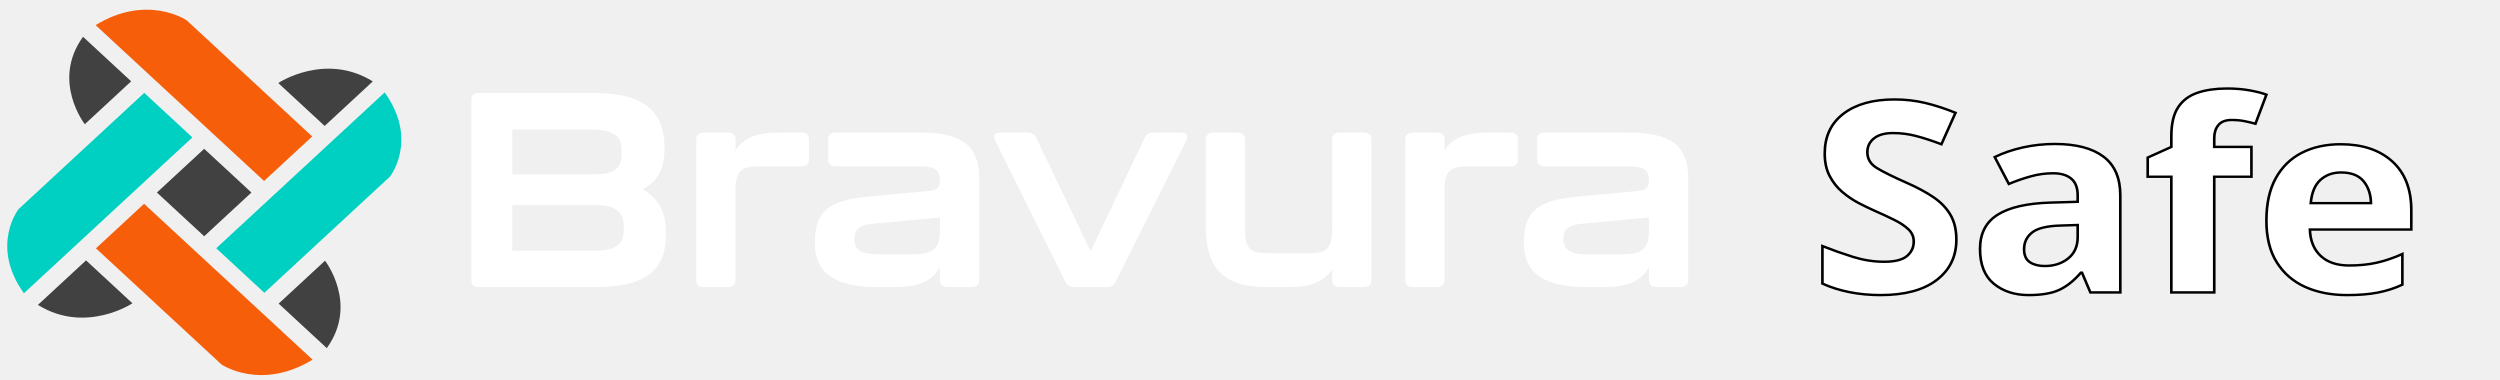
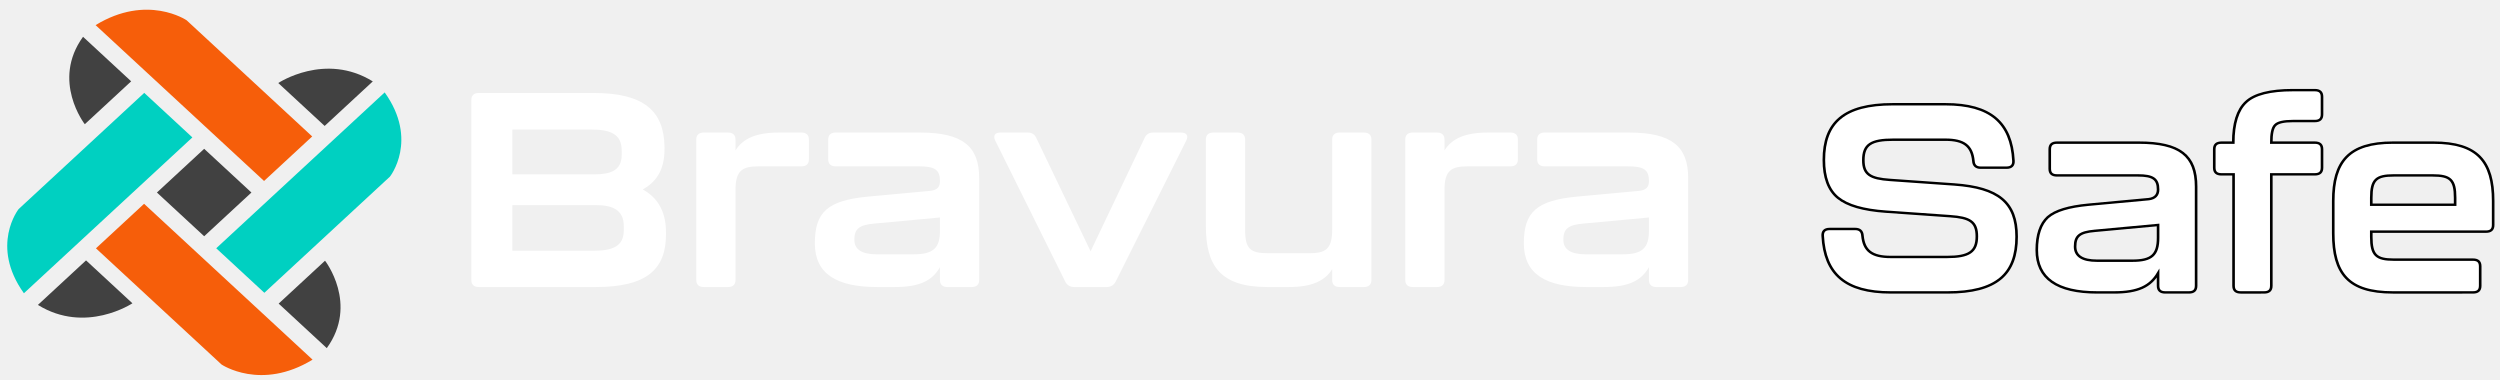
<svg xmlns="http://www.w3.org/2000/svg" id="Layer_1" data-name="Layer 1" viewBox="0 0 547 83" version="1.1">
  <defs id="defs208">
    <style id="style206">.cls-1{fill:#fff;fill-rule:evenodd;}</style>
    <rect x="780.165" y="254.545" width="544.353" height="143.251" id="rect531" />
  </defs>
  <path fill-rule="nonzero" fill="#000000" fill-opacity="1" d="m 129.786,54.865 c 4.033,0 6.697,-0.842 6.697,-4.45 v -0.964 c 0,-3.548 -2.535,-4.57 -6.045,-4.57 H 112.104 v 9.984 z m 0.327,-16.721 c 3.381,0 5.916,-0.781 5.916,-4.27 v -0.961 c 0,-3.611 -2.535,-4.573 -6.697,-4.573 H 112.104 v 9.804 z m -26.983,23.158 v -39.456 c 0,-0.964 0.583,-1.503 1.625,-1.503 h 25.163 c 10.988,0 15.343,3.97 15.475,11.726 v 0.603 c 0,4.992 -2.213,7.337 -4.748,8.781 2.601,1.445 5.072,4.089 5.072,9.323 v 0.542 c 0,7.698 -4.357,11.487 -15.346,11.487 h -25.616 c -1.042,0 -1.625,-0.542 -1.625,-1.503" id="path2" style="fill:#ffffff;stroke-width:0.739" />
  <path fill-rule="nonzero" fill="#000000" fill-opacity="1" d="m 175.364,29.001 c 1.039,0 1.625,0.542 1.625,1.503 v 4.392 c 0,0.961 -0.586,1.503 -1.625,1.503 h -9.364 c -3.511,0 -5.072,0.845 -5.072,5.114 v 19.788 c 0,0.961 -0.583,1.503 -1.625,1.503 h -5.33 c -1.042,0 -1.628,-0.542 -1.628,-1.503 v -30.797 c 0,-0.961 0.586,-1.503 1.628,-1.503 h 5.33 c 1.042,0 1.625,0.542 1.625,1.503 v 2.409 c 1.562,-2.528 4.424,-3.911 9.43,-3.911 z m 0,0" id="path4" style="fill:#ffffff;stroke-width:0.739" />
  <path fill-rule="nonzero" fill="#000000" fill-opacity="1" d="m 199.875,55.645 c 4.291,0 5.787,-1.322 5.787,-5.173 v -2.886 l -14.304,1.325 c -3.448,0.3 -4.424,1.203 -4.424,3.548 0,2.164 1.691,3.186 4.943,3.186 z m -21.586,-2.403 c 0,-6.859 2.796,-9.384 11.637,-10.226 l 13.655,-1.264 c 1.559,-0.181 2.081,-0.9 2.081,-2.164 0,-2.467 -1.171,-3.189 -4.553,-3.189 h -18.271 c -1.039,0 -1.625,-0.542 -1.625,-1.503 v -4.389 c 0,-0.964 0.586,-1.506 1.625,-1.506 h 18.466 c 9.364,0 12.94,3.067 12.94,9.926 v 22.374 c 0,0.961 -0.586,1.503 -1.628,1.503 h -5.33 c -1.039,0 -1.625,-0.542 -1.625,-1.503 v -2.828 c -1.691,2.886 -4.291,4.331 -9.949,4.331 h -3.772 c -8.712,0 -13.652,-2.767 -13.652,-9.562" id="path6" style="fill:#ffffff;stroke-width:0.739" />
  <path fill-rule="nonzero" fill="#000000" fill-opacity="1" d="M 233.098,61.66 217.752,30.746 c -0.52,-1.083 -0.063,-1.745 1.171,-1.745 h 5.916 c 0.91,0 1.496,0.361 1.886,1.145 l 11.898,24.838 11.835,-24.838 c 0.387,-0.783 0.973,-1.145 1.883,-1.145 h 6.048 c 1.234,0 1.691,0.661 1.171,1.745 l -15.475,30.914 c -0.39,0.722 -1.039,1.145 -1.952,1.145 h -7.087 c -0.91,0 -1.559,-0.422 -1.949,-1.145" id="path8" style="fill:#ffffff;stroke-width:0.739" />
  <path fill-rule="nonzero" fill="#000000" fill-opacity="1" d="m 293.108,29.001 h 5.33 c 1.039,0 1.625,0.542 1.625,1.503 v 30.797 c 0,0.961 -0.586,1.503 -1.625,1.503 h -5.33 c -1.042,0 -1.628,-0.542 -1.628,-1.503 v -2.409 c -1.559,2.528 -4.421,3.911 -9.427,3.911 h -4.745 c -10.406,0 -13.46,-4.753 -13.46,-13.351 V 30.504 c 0,-0.961 0.586,-1.503 1.625,-1.503 h 5.333 c 1.039,0 1.625,0.542 1.625,1.503 v 19.791 c 0,4.209 1.171,5.112 5.072,5.112 h 8.907 c 3.511,0 5.069,-0.783 5.069,-5.112 V 30.504 c 0,-0.961 0.586,-1.503 1.628,-1.503" id="path10" style="fill:#ffffff;stroke-width:0.739" />
  <path fill-rule="nonzero" fill="#000000" fill-opacity="1" d="m 330.49,29.001 c 1.042,0 1.625,0.542 1.625,1.503 v 4.392 c 0,0.961 -0.583,1.503 -1.625,1.503 h -9.364 c -3.511,0 -5.069,0.845 -5.069,5.114 v 19.788 c 0,0.961 -0.586,1.503 -1.628,1.503 h -5.33 c -1.039,0 -1.625,-0.542 -1.625,-1.503 v -30.797 c 0,-0.961 0.586,-1.503 1.625,-1.503 h 5.33 c 1.042,0 1.628,0.542 1.628,1.503 v 2.409 c 1.559,-2.528 4.421,-3.911 9.427,-3.911 z m 0,0" id="path12" style="fill:#ffffff;stroke-width:0.739" />
  <path fill-rule="nonzero" fill="#000000" fill-opacity="1" d="m 355.001,55.645 c 4.291,0 5.787,-1.322 5.787,-5.173 v -2.886 l -14.304,1.325 c -3.448,0.3 -4.421,1.203 -4.421,3.548 0,2.164 1.688,3.186 4.94,3.186 z m -21.586,-2.403 c 0,-6.859 2.796,-9.384 11.637,-10.226 l 13.655,-1.264 c 1.562,-0.181 2.081,-0.9 2.081,-2.164 0,-2.467 -1.171,-3.189 -4.553,-3.189 h -18.271 c -1.039,0 -1.625,-0.542 -1.625,-1.503 v -4.389 c 0,-0.964 0.586,-1.506 1.625,-1.506 h 18.466 c 9.364,0 12.94,3.067 12.94,9.926 v 22.374 c 0,0.961 -0.586,1.503 -1.628,1.503 h -5.33 c -1.039,0 -1.625,-0.542 -1.625,-1.503 v -2.828 c -1.691,2.886 -4.291,4.331 -9.949,4.331 h -3.769 c -8.715,0 -13.655,-2.767 -13.655,-9.562" id="path14" style="fill:#ffffff;stroke-width:0.739" />
  <path fill-rule="nonzero" fill="#00d0c1" fill-opacity="1" d="M 84.169,20.22 47.309,54.32 57.841,64.063 85.319,38.644 c 0,0 6.318,-7.973 -1.15,-18.424" id="path32" style="stroke-width:0.739" />
  <path fill-rule="nonzero" fill="#f65e0a" fill-opacity="1" d="M 20.915,5.496 57.775,39.597 68.307,29.854 40.829,4.435 c 0,0 -8.616,-5.848 -19.913,1.061" id="path34" style="stroke-width:0.739" />
  <path fill-rule="nonzero" fill="#f65e0a" fill-opacity="1" d="M 68.388,78.692 31.525,44.591 20.994,54.334 48.472,79.753 c 0,0 8.619,5.848 19.916,-1.061" id="path36" style="stroke-width:0.739" />
  <path fill-rule="nonzero" fill="#00d0c1" fill-opacity="1" d="M 5.23,64.165 42.09,30.065 31.558,20.323 4.08,45.742 c 0,0 -6.318,7.97 1.15,18.424" id="path38" style="stroke-width:0.739" />
  <path fill-rule="nonzero" fill="#414141" fill-opacity="1" d="m 71.502,76.172 -10.532,-9.743 10.147,-9.387 c 0,0 7.373,9.476 0.384,19.129" id="path40" style="stroke-width:0.739" />
  <path fill-rule="nonzero" fill="#414141" fill-opacity="1" d="m 81.566,17.811 -10.532,9.743 -10.15,-9.387 c 0,0 10.246,-6.82 20.682,-0.356" id="path42" style="stroke-width:0.739" />
  <path fill-rule="nonzero" fill="#414141" fill-opacity="1" d="m 18.168,8.049 10.532,9.743 -10.147,9.387 c 0,0 -7.373,-9.476 -0.384,-19.129" id="path44" style="stroke-width:0.739" />
  <path fill-rule="nonzero" fill="#414141" fill-opacity="1" d="m 8.294,66.716 10.532,-9.743 10.147,9.387 c 0,0 -10.243,6.82 -20.679,0.356" id="path46" style="stroke-width:0.739" />
  <path fill-rule="nonzero" fill="#414141" fill-opacity="1" d="M 44.673,51.689 34.333,42.125 44.673,32.56 55.012,42.125 Z m 0,0" id="path48" style="stroke-width:0.739" />
-   <text xml:space="preserve" transform="matrix(0.5765904,0,0,0.53338,-53.99105,-125.3814)" id="text529" style="font-style:normal;font-variant:normal;font-weight:bold;font-stretch:normal;font-size:109.333px;font-family:Kallisto;-inkscape-font-specification:'Kallisto, Bold';font-variant-ligatures:normal;font-variant-caps:normal;font-variant-numeric:normal;font-variant-east-asian:normal;white-space:pre;shape-inside:url(#rect531);display:inline;fill:#ffffff;stroke:#000000">
-     <tspan x="780.166" y="355.022" id="tspan389">Safe</tspan>
-   </text>
+   <g aria-label="Safe" transform="matrix(0.5765904,0,0,0.53338,-53.99105,-125.3814)" id="text529" style="font-weight:bold;font-size:109.333px;font-family:Kallisto;-inkscape-font-specification:'Kallisto, Bold';white-space:pre;shape-inside:url(#rect531);display:inline;fill:#ffffff;stroke:#000000">
+     <path d="m 832.646,355.022 c 18.696,0 26.24,-7.544 26.24,-22.851 0,-14.104 -6.888,-20.117 -23.616,-21.429 l -24.381,-1.859 c -7.544,-0.547 -10.168,-2.296 -10.168,-8.091 0,-6.451 2.952,-8.419 11.371,-8.419 h 19.789 c 6.997,0 10.059,2.515 10.605,8.747 0.109,1.859 1.093,2.733 2.733,2.733 h 9.84 c 1.859,0 2.733,-0.984 2.624,-2.843 -0.765,-15.635 -8.747,-23.179 -25.803,-23.179 h -20.008 c -18.477,0 -26.131,7.544 -26.131,22.851 0,7.107 1.749,12.355 5.357,15.525 3.608,3.171 9.621,5.029 18.149,5.685 l 24.381,1.859 c 7.544,0.547 10.168,2.296 10.168,8.309 0,6.232 -2.952,8.419 -11.261,8.419 h -21.429 c -7.107,0 -10.168,-2.515 -10.715,-8.747 -0.109,-1.859 -1.093,-2.733 -2.733,-2.733 h -9.731 c -1.859,0 -2.733,0.984 -2.624,2.843 0.765,15.635 8.637,23.179 25.803,23.179 z" id="path2173" />
+     <path d="m 895.84,355.022 c 9.184,0 13.776,-2.515 16.728,-7.872 v 5.139 c 0,1.859 0.875,2.733 2.733,2.733 h 8.965 c 1.859,0 2.733,-0.875 2.733,-2.733 v -40.672 c 0,-12.683 -6.123,-18.04 -21.757,-18.04 h -31.051 c -1.859,0 -2.733,0.875 -2.733,2.733 v 7.981 c 0,1.859 0.875,2.733 2.733,2.733 h 30.723 c 5.685,0 7.653,1.421 7.653,5.795 0,2.296 -1.203,3.608 -3.499,3.936 l -22.96,2.296 c -7.435,0.765 -12.573,2.405 -15.416,5.139 -2.733,2.733 -4.155,7.216 -4.155,13.448 0,11.589 7.653,17.384 22.96,17.384 z m -6.451,-13.011 c -5.576,0 -8.309,-1.968 -8.309,-5.795 0,-4.373 1.749,-5.904 7.435,-6.451 l 24.053,-2.405 v 5.248 c 0,6.997 -2.405,9.403 -9.731,9.403 z" id="path2175" />
+     <path d="m 952.803,355.022 c 1.859,0 2.733,-0.875 2.733,-2.733 v -45.701 h 16.509 c 1.859,0 2.733,-0.875 2.733,-2.733 v -7.544 c 0,-1.859 -0.875,-2.733 -2.733,-2.733 h -16.509 c 0,-3.608 0.437,-6.013 1.421,-7.107 0.984,-1.203 3.28,-1.749 6.779,-1.749 h 8.309 c 1.859,0 2.733,-0.875 2.733,-2.733 v -7.216 c 0,-1.859 -0.875,-2.733 -2.733,-2.733 h -8.309 c -8.637,0 -14.651,1.64 -17.821,4.92 -3.171,3.171 -4.811,8.747 -4.811,16.619 h -4.483 c -1.859,0 -2.733,0.875 -2.733,2.733 v 7.544 c 0,1.859 0.875,2.733 2.733,2.733 h 4.592 v 45.701 c 0,1.859 0.875,2.733 2.733,2.733 z" id="path2177" />
+     <path d="m 1032.069,355.022 c 1.859,0 2.733,-0.875 2.733,-2.733 v -7.981 c 0,-1.859 -0.875,-2.733 -2.733,-2.733 h -30.067 c -6.669,0 -8.528,-1.859 -8.528,-9.293 v -2.187 h 43.514 c 1.859,0 2.733,-0.875 2.733,-2.733 v -9.84 c 0,-16.181 -5.904,-23.944 -22.632,-23.944 h -15.416 c -16.728,0 -22.632,7.763 -22.632,23.944 v 13.229 c 0,16.509 5.685,24.272 22.632,24.272 z m -38.595,-38.813 c 0,-7.435 1.859,-9.184 8.528,-9.184 h 14.76 c 6.669,0 8.528,1.749 8.528,9.184 v 2.843 h -31.816 z" id="path2179" />
+   </g>
</svg>
